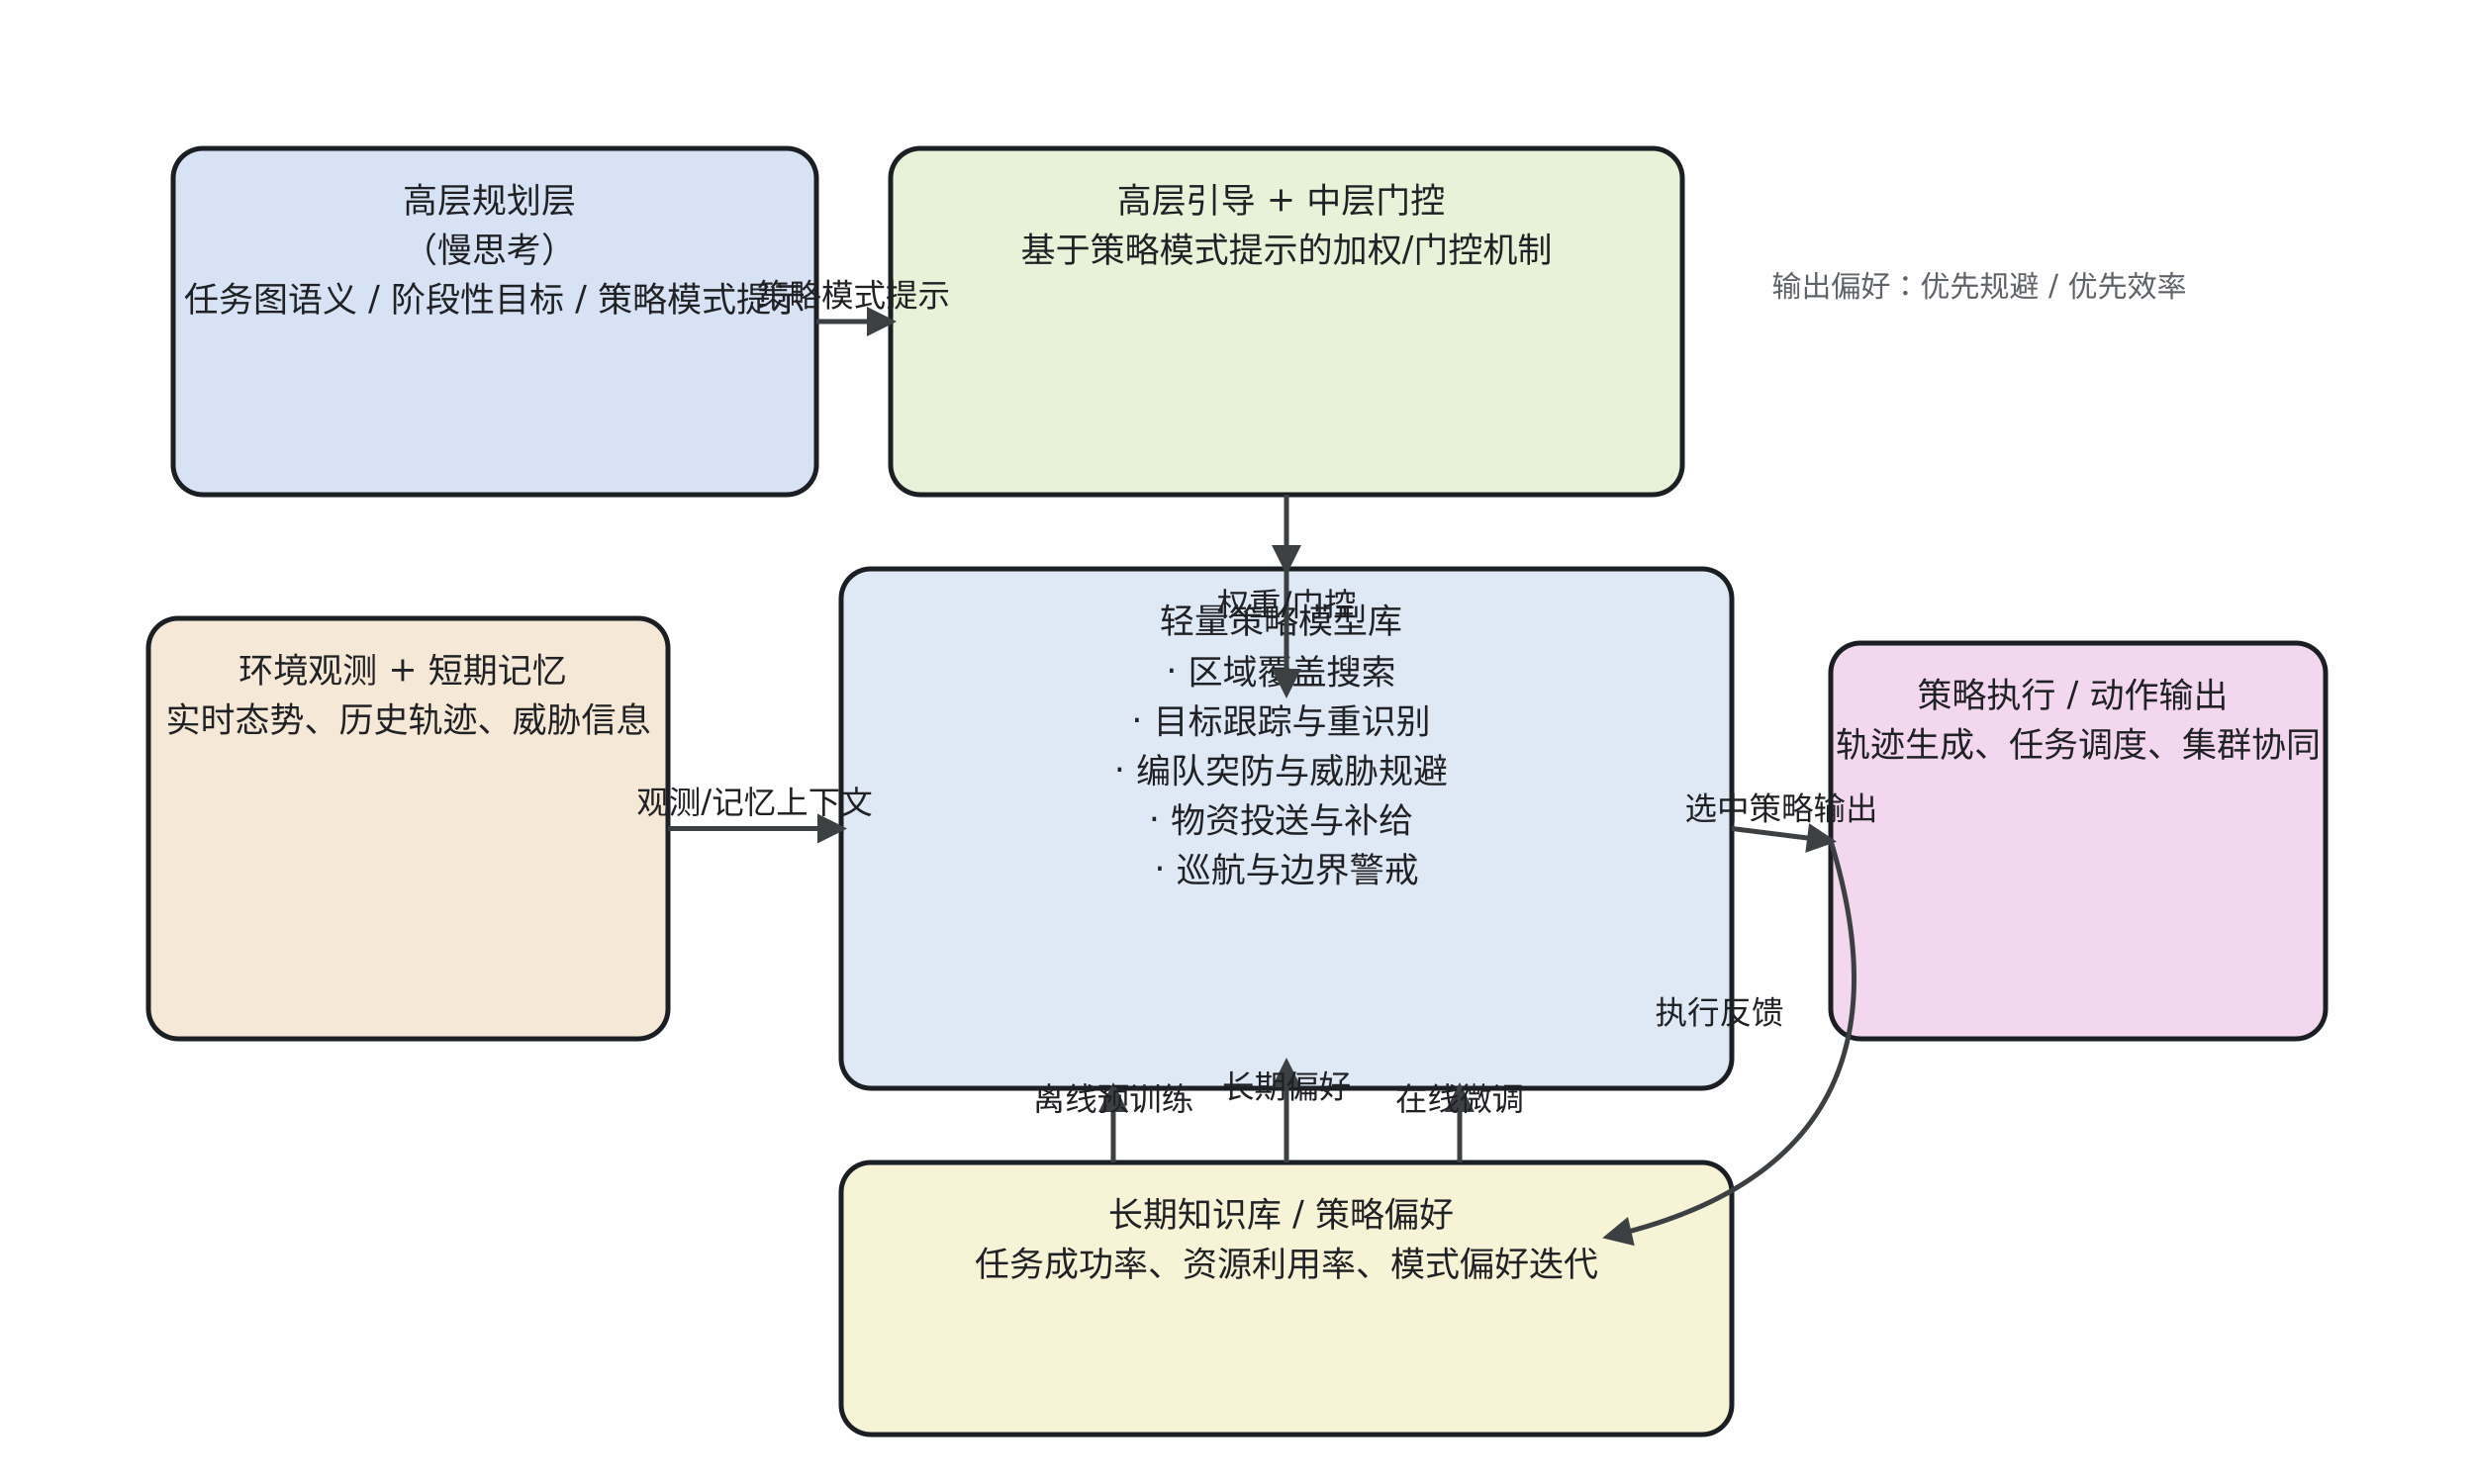
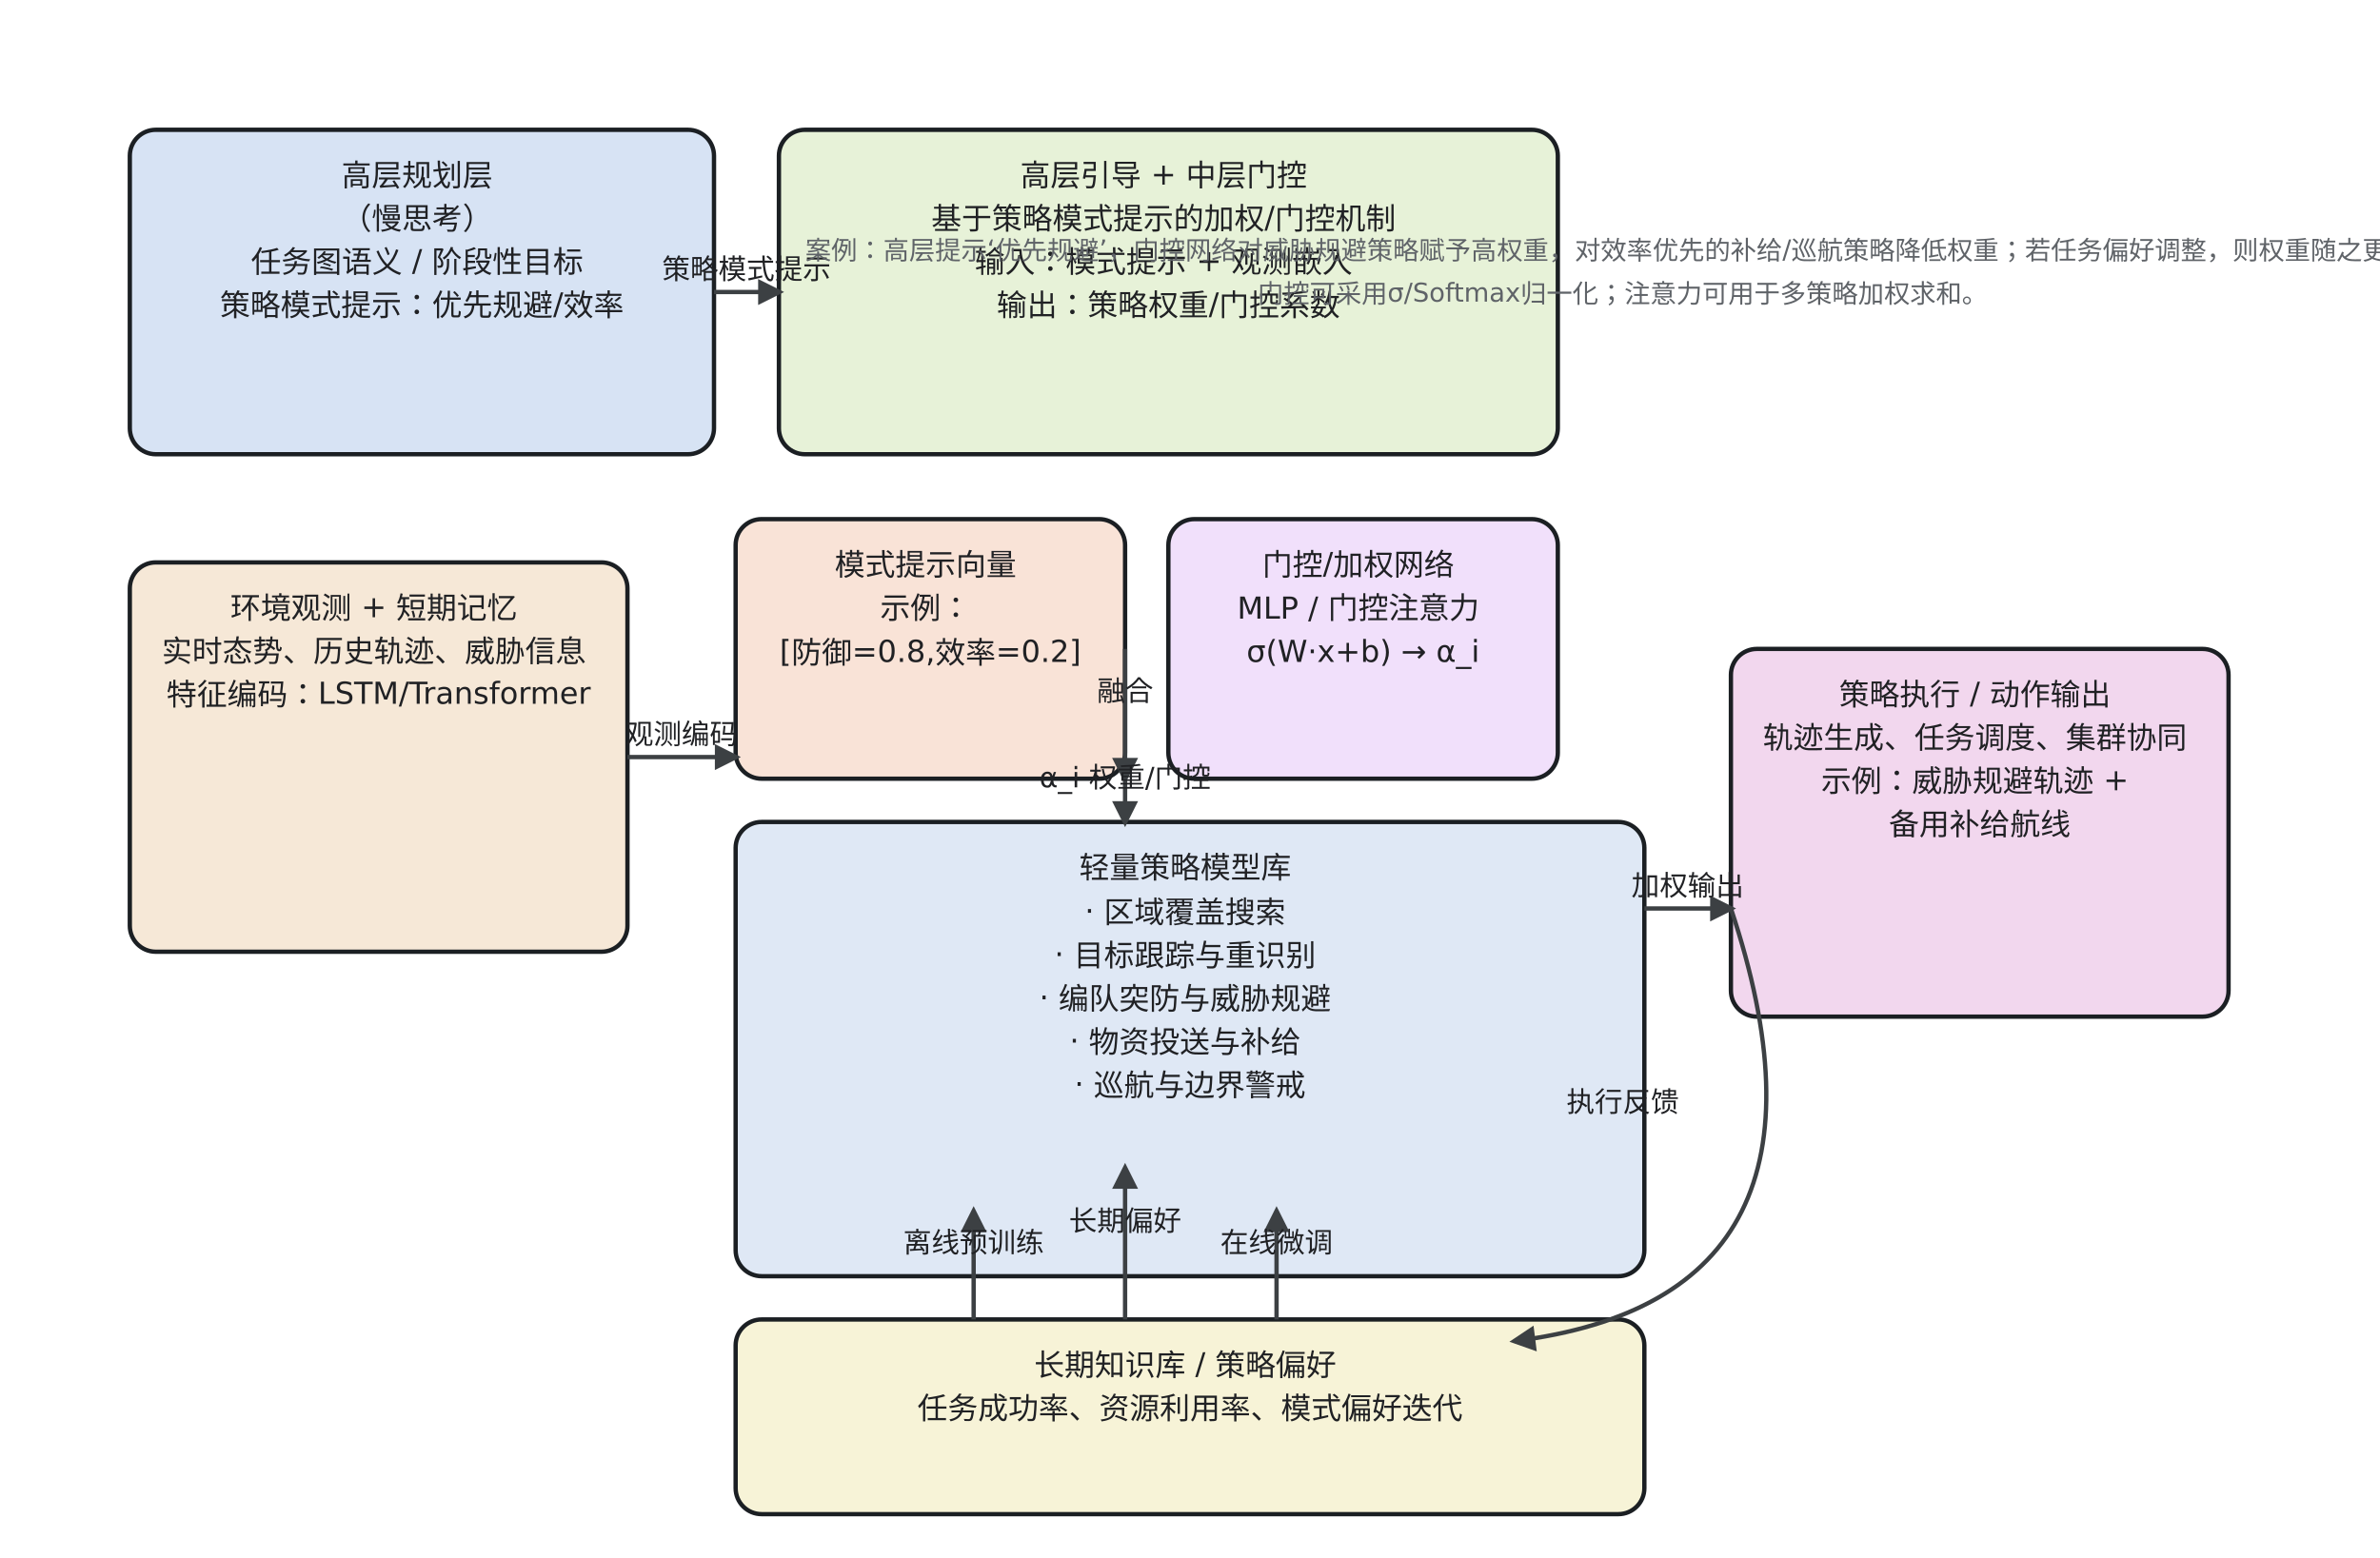
- <svg xmlns="http://www.w3.org/2000/svg" width="1000" height="600" viewBox="0 0 1000 600">
+ <svg xmlns="http://www.w3.org/2000/svg" width="1100" height="720" viewBox="0 0 1100 720">
  <defs>
    <marker id="arrow" viewBox="0 0 10 10" refX="8" refY="5" markerWidth="6" markerHeight="6" orient="auto-start-reverse">
      <path d="M 0 0 L 10 5 L 0 10 z" fill="#3c4043" />
    </marker>
  </defs>
  <style>
    text { font-family: "DejaVu Sans", Arial, sans-serif; fill: #202124; font-size: 14px; }
    .label { font-size: 13px; }
    .subtitle { font-size: 12px; fill: #5f6368; }
    .arrow { stroke: #3c4043; stroke-width: 2; fill: none; marker-end: url(#arrow); }
    .box { stroke: #1b1f23; stroke-width: 2; rx: 12; ry: 12; }
  </style>
-   <rect class="box" x="70" y="60" width="260" height="140" fill="#d7e3f4" />
-   <text x="200.0" y="86" text-anchor="middle">
-     <tspan x="200.0" dy="0" text-anchor="middle">高层规划层</tspan>
-     <tspan x="200.0" dy="20" text-anchor="middle">（慢思考）</tspan>
-     <tspan x="200.0" dy="20" text-anchor="middle" />
-     <tspan x="200.0" dy="20" text-anchor="middle">任务图语义 / 阶段性目标 / 策略模式提示</tspan>
+   <rect class="box" x="60" y="60" width="270" height="150" fill="#d7e3f4" />
+   <text x="195.0" y="86" text-anchor="middle">
+     <tspan x="195.0" dy="0" text-anchor="middle">高层规划层</tspan>
+     <tspan x="195.0" dy="20" text-anchor="middle">（慢思考）</tspan>
+     <tspan x="195.0" dy="20" text-anchor="middle" />
+     <tspan x="195.0" dy="20" text-anchor="middle">任务图语义 / 阶段性目标</tspan>
+     <tspan x="195.0" dy="20" text-anchor="middle">策略模式提示：优先规避/效率</tspan>
  </text>
-   <rect class="box" x="360" y="60" width="320" height="140" fill="#e7f2d8" />
-   <text x="520.0" y="86" text-anchor="middle">
-     <tspan x="520.0" dy="0" text-anchor="middle">高层引导 + 中层门控</tspan>
-     <tspan x="520.0" dy="20" text-anchor="middle">基于策略模式提示的加权/门控机制</tspan>
+   <rect class="box" x="360" y="60" width="360" height="150" fill="#e7f2d8" />
+   <text x="540.0" y="86" text-anchor="middle">
+     <tspan x="540.0" dy="0" text-anchor="middle">高层引导 + 中层门控</tspan>
+     <tspan x="540.0" dy="20" text-anchor="middle">基于策略模式提示的加权/门控机制</tspan>
+     <tspan x="540.0" dy="20" text-anchor="middle" />
+     <tspan x="540.0" dy="20" text-anchor="middle">输入：模式提示 + 观测嵌入</tspan>
+     <tspan x="540.0" dy="20" text-anchor="middle">输出：策略权重/门控系数</tspan>
  </text>
-   <rect class="box" x="60" y="250" width="210" height="170" fill="#f6e8d7" />
-   <text x="165.0" y="276" text-anchor="middle">
-     <tspan x="165.0" dy="0" text-anchor="middle">环境观测 + 短期记忆</tspan>
-     <tspan x="165.0" dy="20" text-anchor="middle" />
-     <tspan x="165.0" dy="20" text-anchor="middle">实时态势、历史轨迹、威胁信息</tspan>
+   <rect class="box" x="60" y="260" width="230" height="180" fill="#f6e8d7" />
+   <text x="175.0" y="286" text-anchor="middle">
+     <tspan x="175.0" dy="0" text-anchor="middle">环境观测 + 短期记忆</tspan>
+     <tspan x="175.0" dy="20" text-anchor="middle" />
+     <tspan x="175.0" dy="20" text-anchor="middle">实时态势、历史轨迹、威胁信息</tspan>
+     <tspan x="175.0" dy="20" text-anchor="middle">特征编码：LSTM/Transformer</tspan>
  </text>
-   <rect class="box" x="340" y="230" width="360" height="210" fill="#dfe8f5" />
-   <text x="520.0" y="256" text-anchor="middle">
-     <tspan x="520.0" dy="0" text-anchor="middle">轻量策略模型库</tspan>
-     <tspan x="520.0" dy="20" text-anchor="middle" />
-     <tspan x="520.0" dy="20" text-anchor="middle">· 区域覆盖搜索</tspan>
-     <tspan x="520.0" dy="20" text-anchor="middle">· 目标跟踪与重识别</tspan>
-     <tspan x="520.0" dy="20" text-anchor="middle">· 编队突防与威胁规避</tspan>
-     <tspan x="520.0" dy="20" text-anchor="middle">· 物资投送与补给</tspan>
-     <tspan x="520.0" dy="20" text-anchor="middle">· 巡航与边界警戒</tspan>
+   <rect class="box" x="340" y="240" width="180" height="120" fill="#f9e3d7" />
+   <text x="430.0" y="266" text-anchor="middle">
+     <tspan x="430.0" dy="0" text-anchor="middle">模式提示向量</tspan>
+     <tspan x="430.0" dy="20" text-anchor="middle" />
+     <tspan x="430.0" dy="20" text-anchor="middle">示例：</tspan>
+     <tspan x="430.0" dy="20" text-anchor="middle">[防御=0.8,效率=0.2]</tspan>
  </text>
-   <rect class="box" x="740" y="260" width="200" height="160" fill="#f2d7ee" />
-   <text x="840.0" y="286" text-anchor="middle">
-     <tspan x="840.0" dy="0" text-anchor="middle">策略执行 / 动作输出</tspan>
-     <tspan x="840.0" dy="20" text-anchor="middle">轨迹生成、任务调度、集群协同</tspan>
+   <rect class="box" x="540" y="240" width="180" height="120" fill="#f1e0fb" />
+   <text x="630.0" y="266" text-anchor="middle">
+     <tspan x="630.0" dy="0" text-anchor="middle">门控/加权网络</tspan>
+     <tspan x="630.0" dy="20" text-anchor="middle" />
+     <tspan x="630.0" dy="20" text-anchor="middle">MLP / 门控注意力</tspan>
+     <tspan x="630.0" dy="20" text-anchor="middle">σ(W·x+b) → α_i</tspan>
  </text>
-   <rect class="box" x="340" y="470" width="360" height="110" fill="#f7f3d7" />
-   <text x="520.0" y="496" text-anchor="middle">
-     <tspan x="520.0" dy="0" text-anchor="middle">长期知识库 / 策略偏好</tspan>
-     <tspan x="520.0" dy="20" text-anchor="middle">任务成功率、资源利用率、模式偏好迭代</tspan>
+   <rect class="box" x="340" y="380" width="420" height="210" fill="#dfe8f5" />
+   <text x="550.0" y="406" text-anchor="middle">
+     <tspan x="550.0" dy="0" text-anchor="middle">轻量策略模型库</tspan>
+     <tspan x="550.0" dy="20" text-anchor="middle" />
+     <tspan x="550.0" dy="20" text-anchor="middle">· 区域覆盖搜索</tspan>
+     <tspan x="550.0" dy="20" text-anchor="middle">· 目标跟踪与重识别</tspan>
+     <tspan x="550.0" dy="20" text-anchor="middle">· 编队突防与威胁规避</tspan>
+     <tspan x="550.0" dy="20" text-anchor="middle">· 物资投送与补给</tspan>
+     <tspan x="550.0" dy="20" text-anchor="middle">· 巡航与边界警戒</tspan>
  </text>
-   <line class="arrow" x1="330" y1="130" x2="360" y2="130" />
-   <text class="label" x="345.0" y="124.0" text-anchor="middle">策略模式提示</text>
-   <line class="arrow" x1="270" y1="335" x2="340" y2="335" />
-   <text class="label" x="305.0" y="329.0" text-anchor="middle">观测/记忆上下文</text>
-   <line class="arrow" x1="520" y1="200" x2="520" y2="230" />
-   <line class="arrow" x1="520" y1="230" x2="520" y2="280" />
-   <text class="label" x="520.0" y="249.0" text-anchor="middle">权重/门控</text>
-   <line class="arrow" x1="700" y1="335" x2="740" y2="340" />
-   <text class="label" x="720.0" y="331.5" text-anchor="middle">选中策略输出</text>
-   <path class="arrow" d="M 740 340 Q 780 470 650 500" />
-   <text class="label" x="695.0" y="414.0" text-anchor="middle">执行反馈</text>
-   <line class="arrow" x1="520" y1="470" x2="520" y2="430" />
-   <text class="label" x="520.0" y="444.0" text-anchor="middle">长期偏好</text>
-   <line class="arrow" x1="450" y1="470" x2="450" y2="440" />
-   <text class="label" x="450.0" y="449.0" text-anchor="middle">离线预训练</text>
-   <line class="arrow" x1="590" y1="470" x2="590" y2="440" />
-   <text class="label" x="590.0" y="449.0" text-anchor="middle">在线微调</text>
-   <text class="subtitle" x="800" y="120" text-anchor="middle">输出偏好：优先规避 / 优先效率</text>
+   <rect class="box" x="800" y="300" width="230" height="170" fill="#f2d7ee" />
+   <text x="915.0" y="326" text-anchor="middle">
+     <tspan x="915.0" dy="0" text-anchor="middle">策略执行 / 动作输出</tspan>
+     <tspan x="915.0" dy="20" text-anchor="middle">轨迹生成、任务调度、集群协同</tspan>
+     <tspan x="915.0" dy="20" text-anchor="middle" />
+     <tspan x="915.0" dy="20" text-anchor="middle">示例：威胁规避轨迹 +</tspan>
+     <tspan x="915.0" dy="20" text-anchor="middle">备用补给航线</tspan>
+   </text>
+   <rect class="box" x="340" y="610" width="420" height="90" fill="#f7f3d7" />
+   <text x="550.0" y="636" text-anchor="middle">
+     <tspan x="550.0" dy="0" text-anchor="middle">长期知识库 / 策略偏好</tspan>
+     <tspan x="550.0" dy="20" text-anchor="middle">任务成功率、资源利用率、模式偏好迭代</tspan>
+   </text>
+   <line class="arrow" x1="330" y1="135" x2="360" y2="135" />
+   <text class="label" x="345.0" y="129.0" text-anchor="middle">策略模式提示</text>
+   <line class="arrow" x1="290" y1="350" x2="340" y2="350" />
+   <text class="label" x="315.0" y="344.0" text-anchor="middle">观测编码</text>
+   <line class="arrow" x1="520" y1="300" x2="520" y2="360" />
+   <text class="label" x="520.0" y="324.0" text-anchor="middle">融合</text>
+   <line class="arrow" x1="520" y1="360" x2="520" y2="380" />
+   <text class="label" x="520.0" y="364.0" text-anchor="middle">α_i 权重/门控</text>
+   <line class="arrow" x1="760" y1="420" x2="800" y2="420" />
+   <text class="label" x="780.0" y="414.0" text-anchor="middle">加权输出</text>
+   <path class="arrow" d="M 800 420 Q 860 600 700 620" />
+   <text class="label" x="750.0" y="514.0" text-anchor="middle">执行反馈</text>
+   <line class="arrow" x1="520" y1="610" x2="520" y2="540" />
+   <text class="label" x="520.0" y="569.0" text-anchor="middle">长期偏好</text>
+   <line class="arrow" x1="450" y1="610" x2="450" y2="560" />
+   <text class="label" x="450.0" y="579.0" text-anchor="middle">离线预训练</text>
+   <line class="arrow" x1="590" y1="610" x2="590" y2="560" />
+   <text class="label" x="590.0" y="579.0" text-anchor="middle">在线微调</text>
+   <text class="subtitle" x="750" y="120" text-anchor="middle">案例：高层提示‘优先规避’，门控网络对威胁规避策略赋予高权重，对效率优先的补给/巡航策略降低权重；若任务偏好调整，则权重随之更新。</text>
+   <text class="subtitle" x="750" y="140" text-anchor="middle">门控可采用σ/Softmax归一化；注意力可用于多策略加权求和。</text>
</svg>
